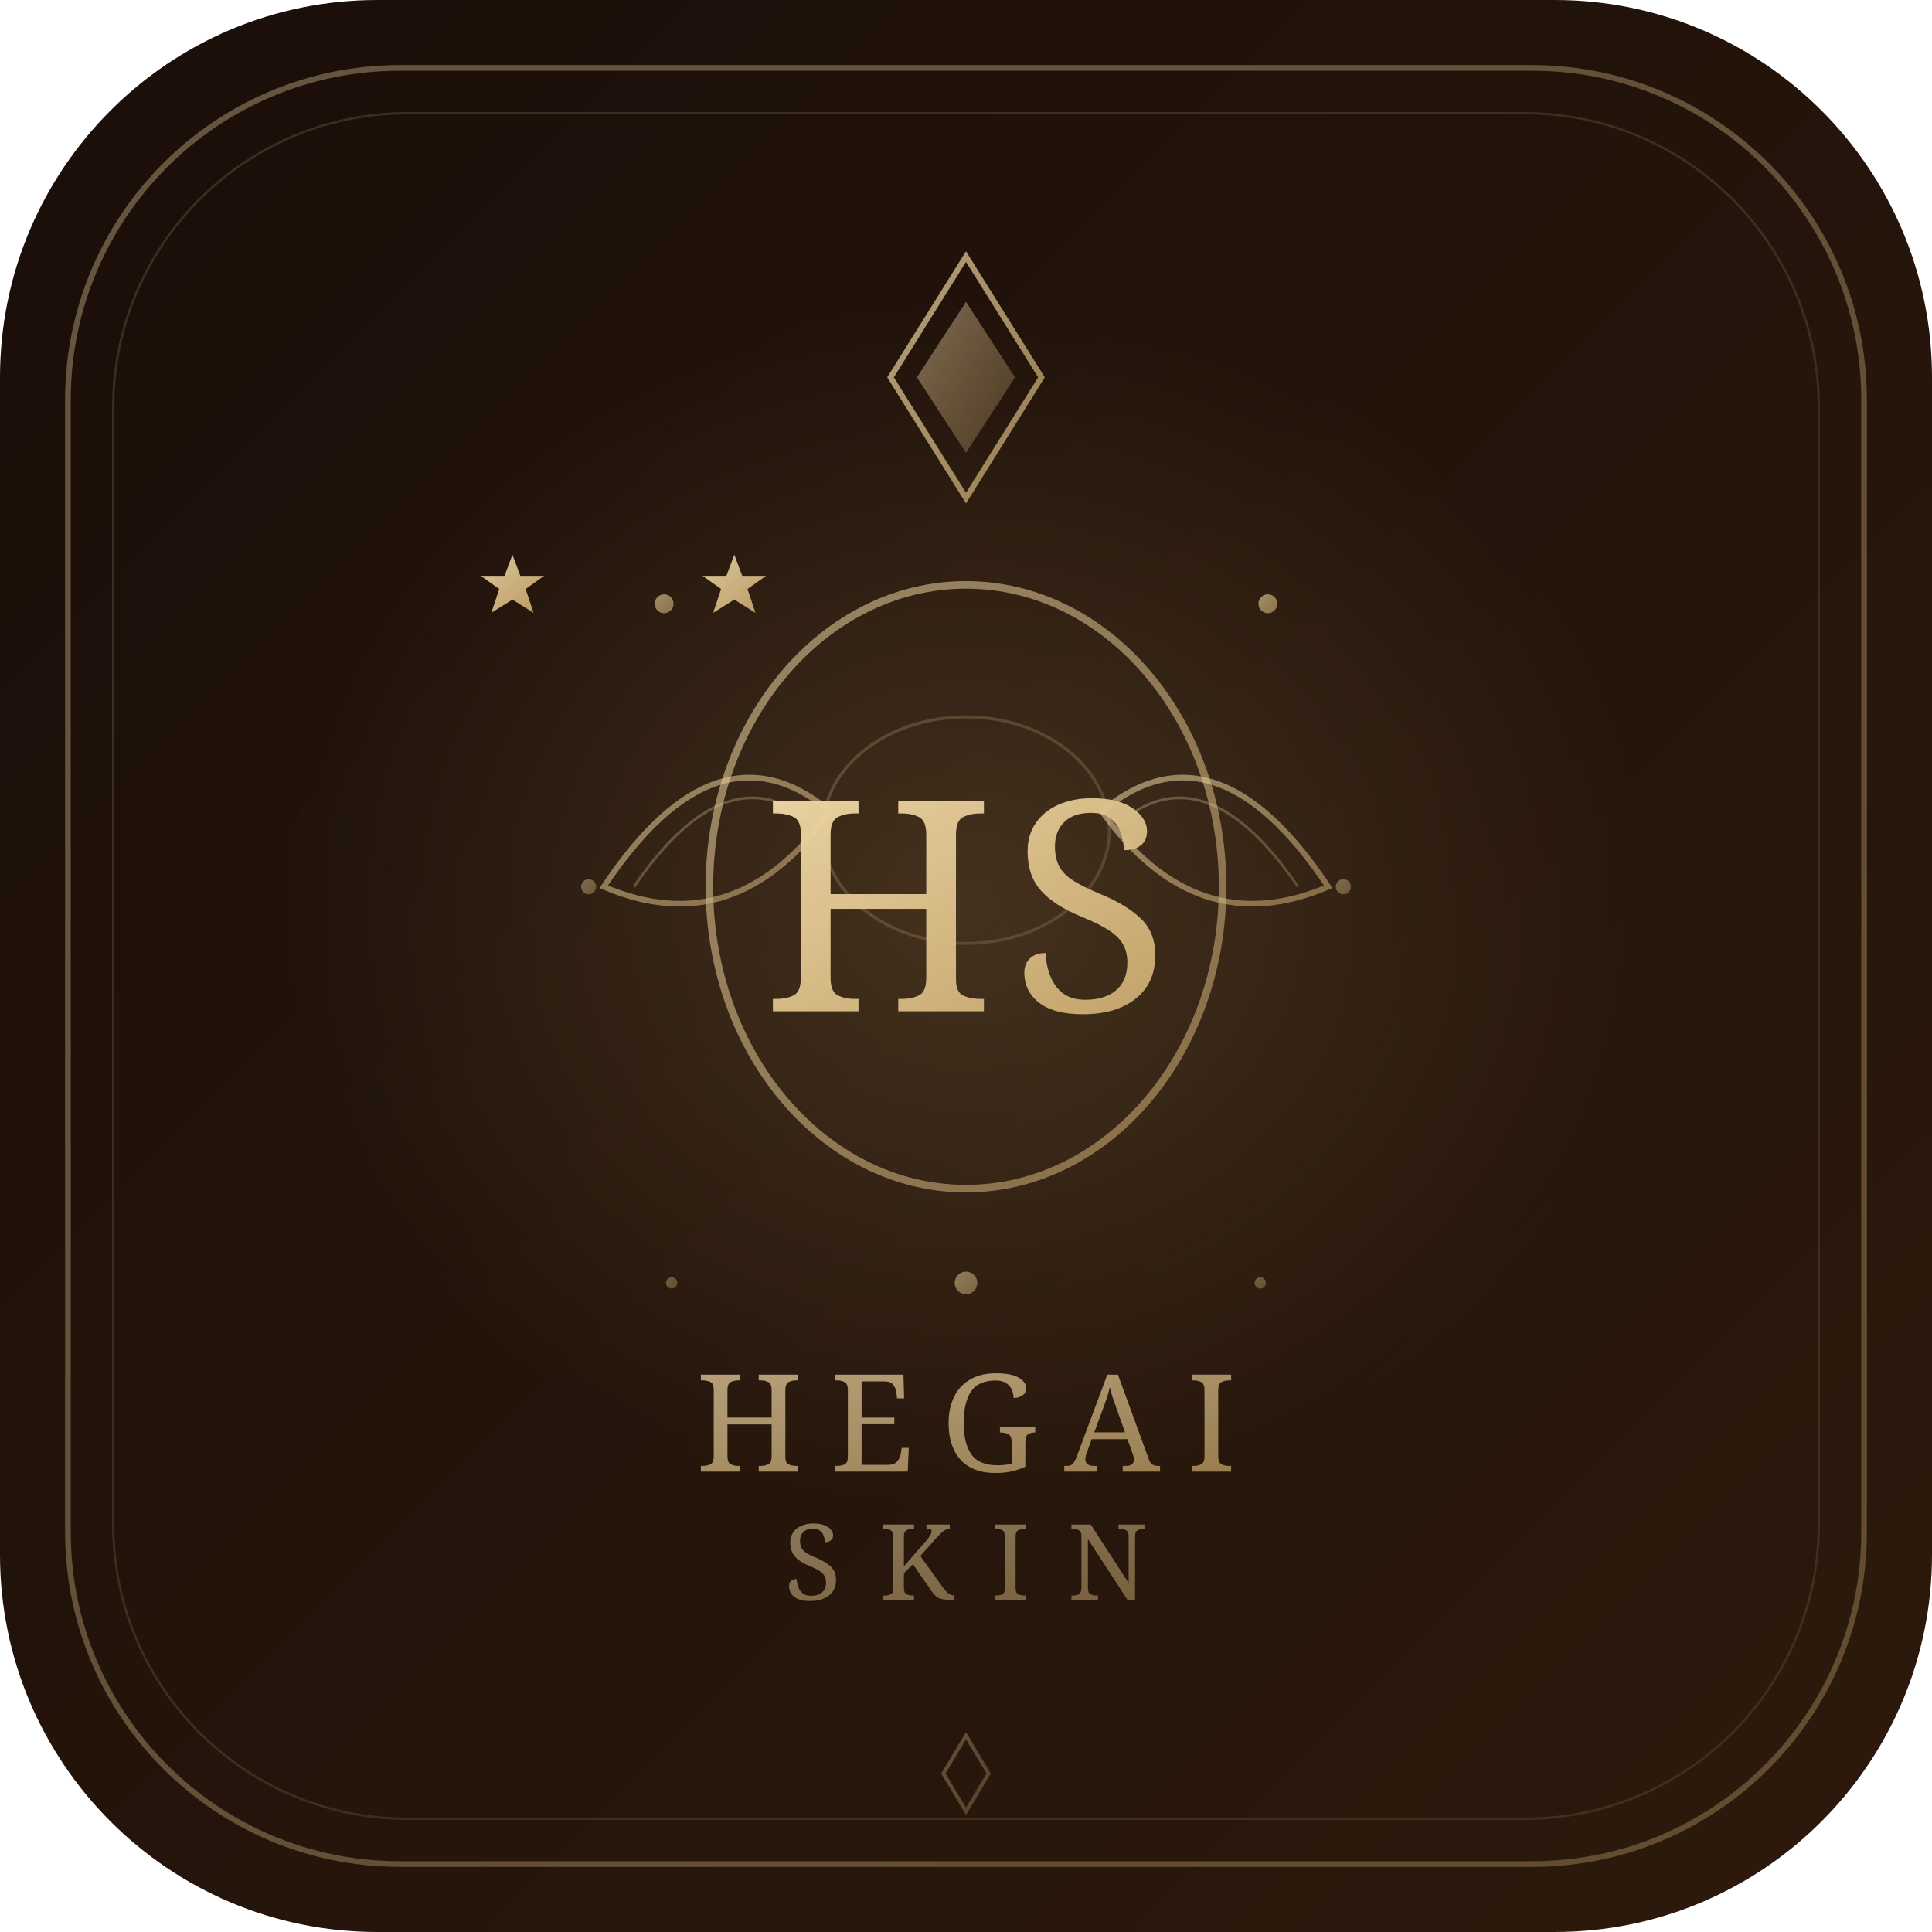
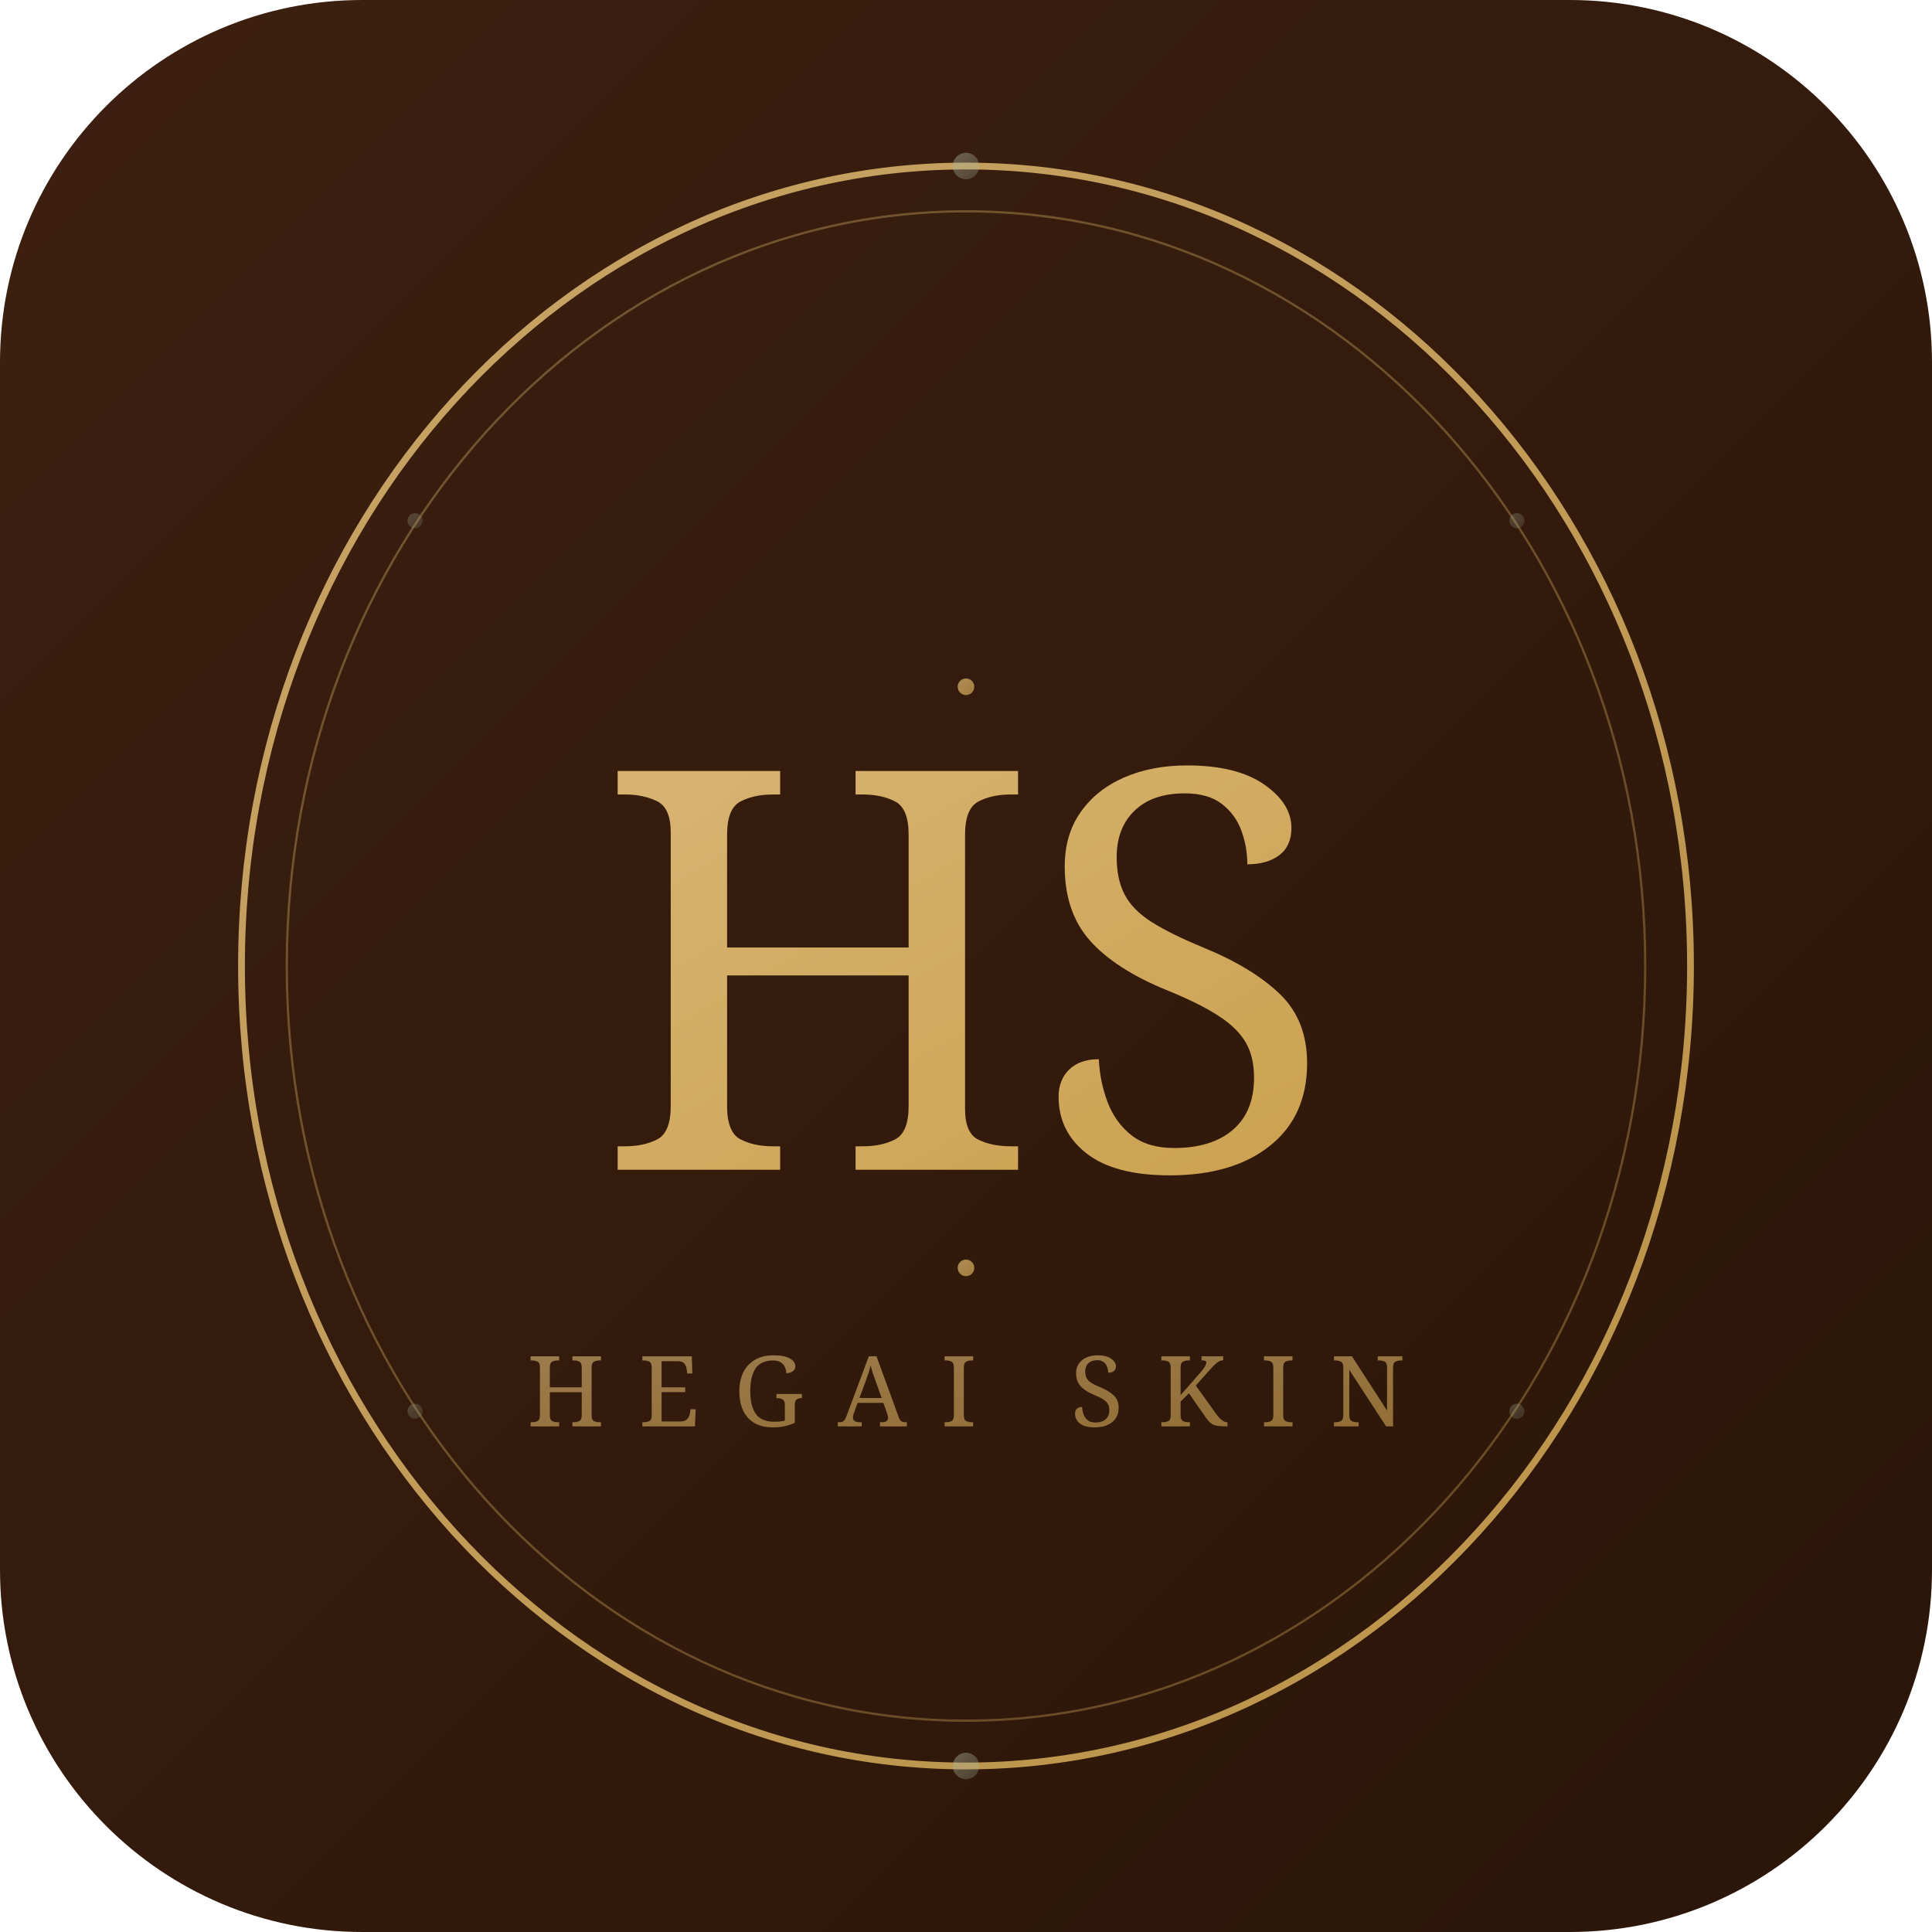
<svg xmlns="http://www.w3.org/2000/svg" viewBox="0 0 512 512">
  <defs>
    <linearGradient id="bg" x1="0%" y1="0%" x2="100%" y2="100%">
-       <stop offset="0%" style="stop-color:#1a0e09" />
-       <stop offset="100%" style="stop-color:#2d1a0c" />
+       <stop offset="0%" style="stop-color:#3D2010" />
+       <stop offset="100%" style="stop-color:#2a1508" />
    </linearGradient>
    <linearGradient id="gold" x1="0%" y1="0%" x2="100%" y2="100%">
-       <stop offset="0%" style="stop-color:#f0d9a8" />
-       <stop offset="100%" style="stop-color:#c9a96e" />
+       <stop offset="0%" style="stop-color:#e0bc76" />
+       <stop offset="100%" style="stop-color:#D4A853" />
    </linearGradient>
-     <linearGradient id="goldSoft" x1="0%" y1="0%" x2="100%" y2="100%">
-       <stop offset="0%" style="stop-color:#e8cfa0;stop-opacity:0.6" />
-       <stop offset="100%" style="stop-color:#c9a96e;stop-opacity:0.3" />
+     <linearGradient id="sage" x1="0%" y1="0%" x2="100%" y2="100%">
+       <stop offset="0%" style="stop-color:#AAB29A;stop-opacity:0.6" />
+       <stop offset="100%" style="stop-color:#AAB29A;stop-opacity:0.3" />
    </linearGradient>
-     <radialGradient id="glow" cx="50%" cy="50%" r="50%">
-       <stop offset="0%" style="stop-color:#c9a96e;stop-opacity:0.2" />
-       <stop offset="100%" style="stop-color:#c9a96e;stop-opacity:0" />
-     </radialGradient>
  </defs>
-   <rect width="512" height="512" rx="100" fill="url(#bg)" />
-   <ellipse cx="256" cy="240" rx="180" ry="160" fill="url(#glow)" />
-   <rect x="18" y="18" width="476" height="476" rx="88" fill="none" stroke="url(#gold)" stroke-width="1.5" opacity="0.35" />
-   <rect x="30" y="30" width="452" height="452" rx="78" fill="none" stroke="url(#gold)" stroke-width="0.6" opacity="0.15" />
-   <polygon points="256,68 276,100 256,132 236,100" fill="none" stroke="url(#gold)" stroke-width="1.5" opacity="0.7" />
-   <polygon points="256,80 269,100 256,120 243,100" fill="url(#goldSoft)" opacity="0.8" />
-   <line x1="256" y1="135" x2="256" y2="165" stroke="url(#gold)" stroke-width="1" opacity="0.4" />
-   <ellipse cx="256" cy="235" rx="68" ry="80" fill="none" stroke="url(#gold)" stroke-width="2" opacity="0.55" />
-   <ellipse cx="256" cy="220" rx="38" ry="30" fill="none" stroke="url(#gold)" stroke-width="0.8" opacity="0.2" />
-   <path d="M160,235 Q190,190 220,215 Q195,250 160,235 Z" fill="none" stroke="url(#gold)" stroke-width="1.5" opacity="0.55" />
-   <path d="M168,235 Q192,200 214,217" fill="none" stroke="url(#gold)" stroke-width="0.7" opacity="0.3" />
-   <path d="M352,235 Q322,190 292,215 Q317,250 352,235 Z" fill="none" stroke="url(#gold)" stroke-width="1.5" opacity="0.55" />
-   <path d="M344,235 Q320,200 298,217" fill="none" stroke="url(#gold)" stroke-width="0.7" opacity="0.3" />
-   <g fill="url(#gold)" opacity="0.9">
-     <polygon points="136,148 139,156 148,156 141,161 144,170 136,165 128,170 131,161 124,156 133,156" transform="scale(0.7) translate(58,62)" />
-     <polygon points="376,148 379,156 388,156 381,161 384,170 376,165 368,170 371,161 364,156 373,156" transform="scale(0.7) translate(-98,62)" />
-   </g>
-   <circle cx="176" cy="160" r="2.5" fill="url(#gold)" opacity="0.6" />
-   <circle cx="336" cy="160" r="2.5" fill="url(#gold)" opacity="0.6" />
-   <circle cx="156" cy="235" r="2" fill="url(#gold)" opacity="0.4" />
-   <circle cx="356" cy="235" r="2" fill="url(#gold)" opacity="0.4" />
-   <text x="256" y="268" font-family="Georgia,serif" font-size="78" font-weight="400" letter-spacing="4" text-anchor="middle" fill="url(#gold)" opacity="0.95">HS</text>
-   <line x1="170" y1="340" x2="342" y2="340" stroke="url(#gold)" stroke-width="0.8" opacity="0.35" />
-   <circle cx="256" cy="340" r="3" fill="url(#gold)" opacity="0.5" />
-   <circle cx="178" cy="340" r="1.5" fill="url(#gold)" opacity="0.35" />
-   <circle cx="334" cy="340" r="1.5" fill="url(#gold)" opacity="0.35" />
-   <text x="256" y="390" font-family="Georgia,serif" font-size="36" font-weight="400" letter-spacing="7" text-anchor="middle" fill="url(#gold)" opacity="0.7">HEGAI</text>
-   <text x="256" y="424" font-family="Georgia,serif" font-size="28" font-weight="400" letter-spacing="10" text-anchor="middle" fill="url(#gold)" opacity="0.5">SKIN</text>
-   <line x1="256" y1="438" x2="256" y2="460" stroke="url(#gold)" stroke-width="1" opacity="0.3" />
-   <polygon points="256,460 262,470 256,480 250,470" fill="none" stroke="url(#gold)" stroke-width="1" opacity="0.3" />
+   <rect width="512" height="512" rx="96" fill="url(#bg)" />
+   <ellipse cx="256" cy="256" rx="192" ry="212" fill="none" stroke="url(#gold)" stroke-width="1.8" opacity="0.85" />
+   <ellipse cx="256" cy="256" rx="180" ry="200" fill="none" stroke="url(#gold)" stroke-width="0.6" opacity="0.35" />
+   <circle cx="256" cy="44" r="3.5" fill="url(#sage)" opacity="0.8" />
+   <circle cx="256" cy="468" r="3.5" fill="url(#sage)" opacity="0.8" />
+   <line x1="200" y1="182" x2="312" y2="182" stroke="url(#gold)" stroke-width="0.7" opacity="0.45" />
+   <circle cx="256" cy="182" r="2.2" fill="url(#gold)" opacity="0.7" />
+   <text x="256" y="310" font-family="Georgia,serif" font-size="148" font-weight="300" letter-spacing="-2" text-anchor="middle" fill="url(#gold)" opacity="0.95">HS</text>
+   <line x1="200" y1="336" x2="312" y2="336" stroke="url(#gold)" stroke-width="0.7" opacity="0.45" />
+   <circle cx="256" cy="336" r="2.2" fill="url(#gold)" opacity="0.7" />
+   <text x="256" y="378" font-family="Georgia,serif" font-size="26" font-weight="400" letter-spacing="9" text-anchor="middle" fill="url(#gold)" opacity="0.60">HEGAI SKIN</text>
+   <circle cx="110" cy="138" r="2" fill="url(#sage)" opacity="0.5" />
+   <circle cx="402" cy="138" r="2" fill="url(#sage)" opacity="0.5" />
+   <circle cx="110" cy="374" r="2" fill="url(#sage)" opacity="0.5" />
+   <circle cx="402" cy="374" r="2" fill="url(#sage)" opacity="0.5" />
</svg>
